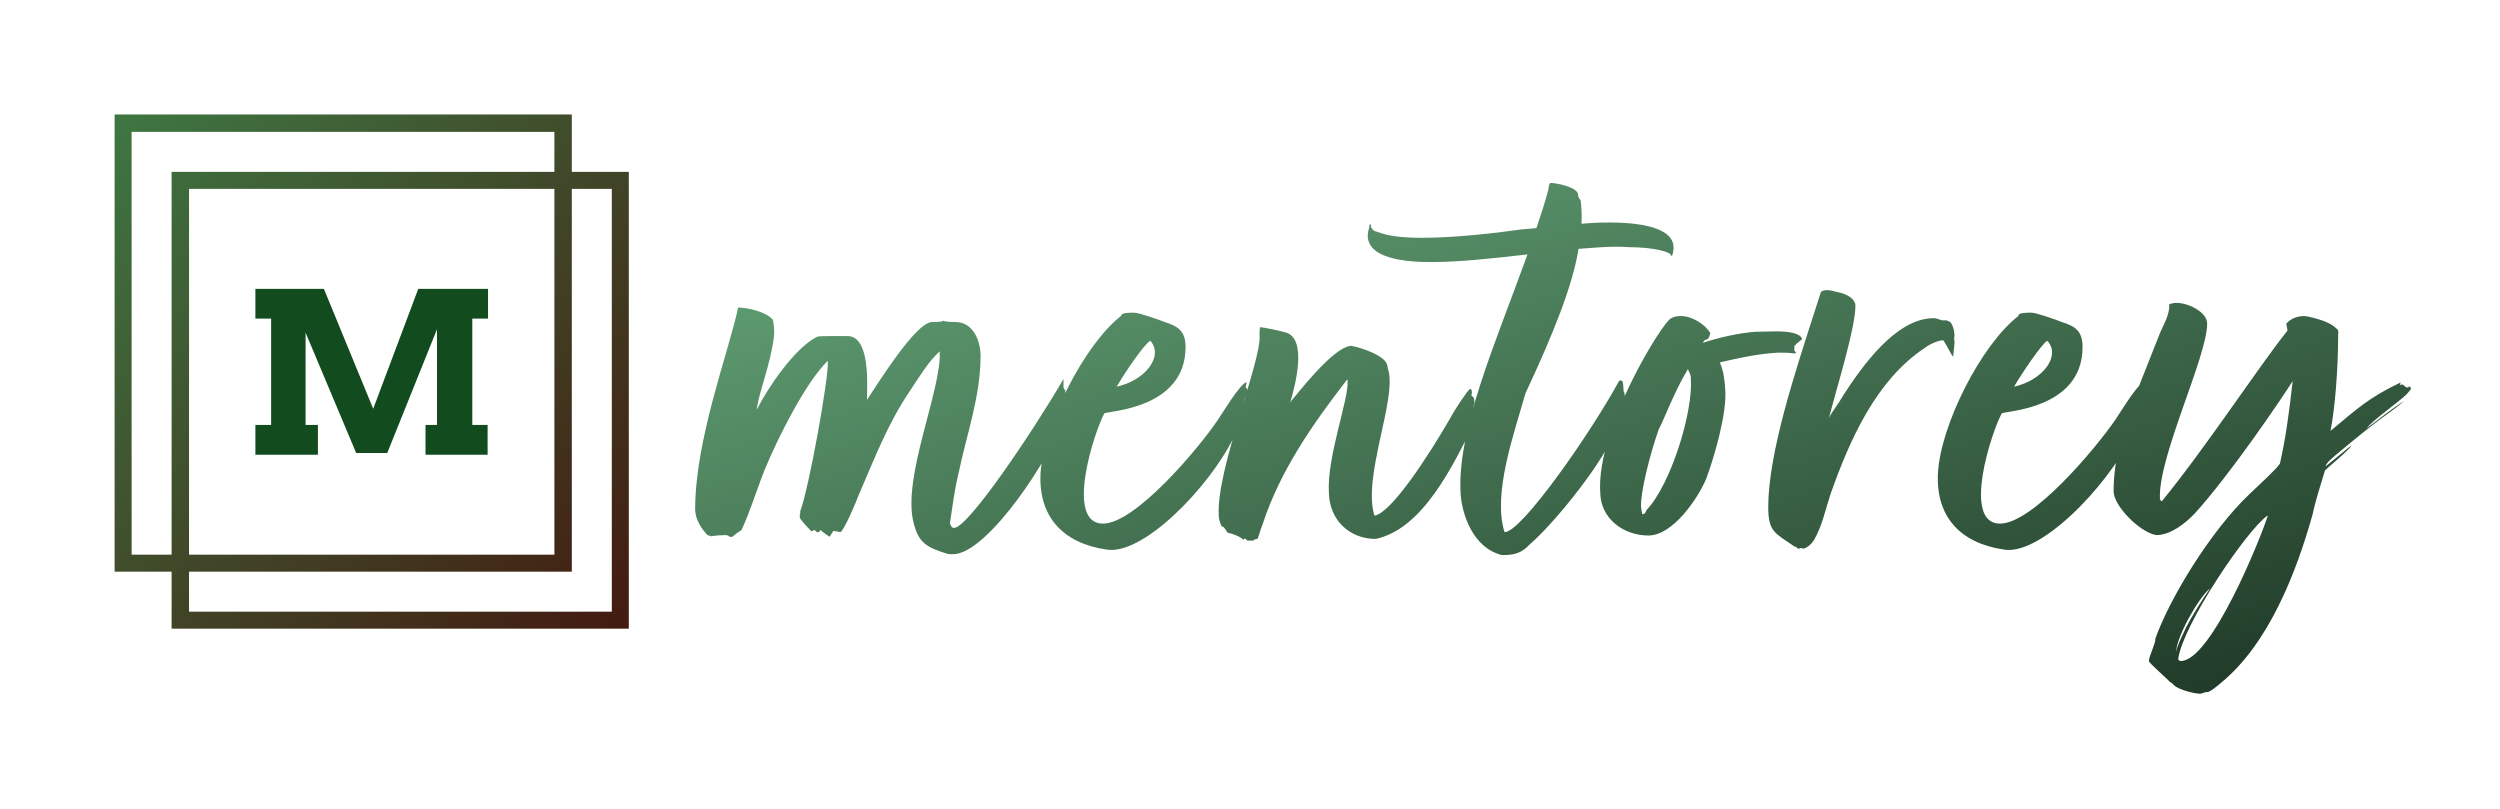
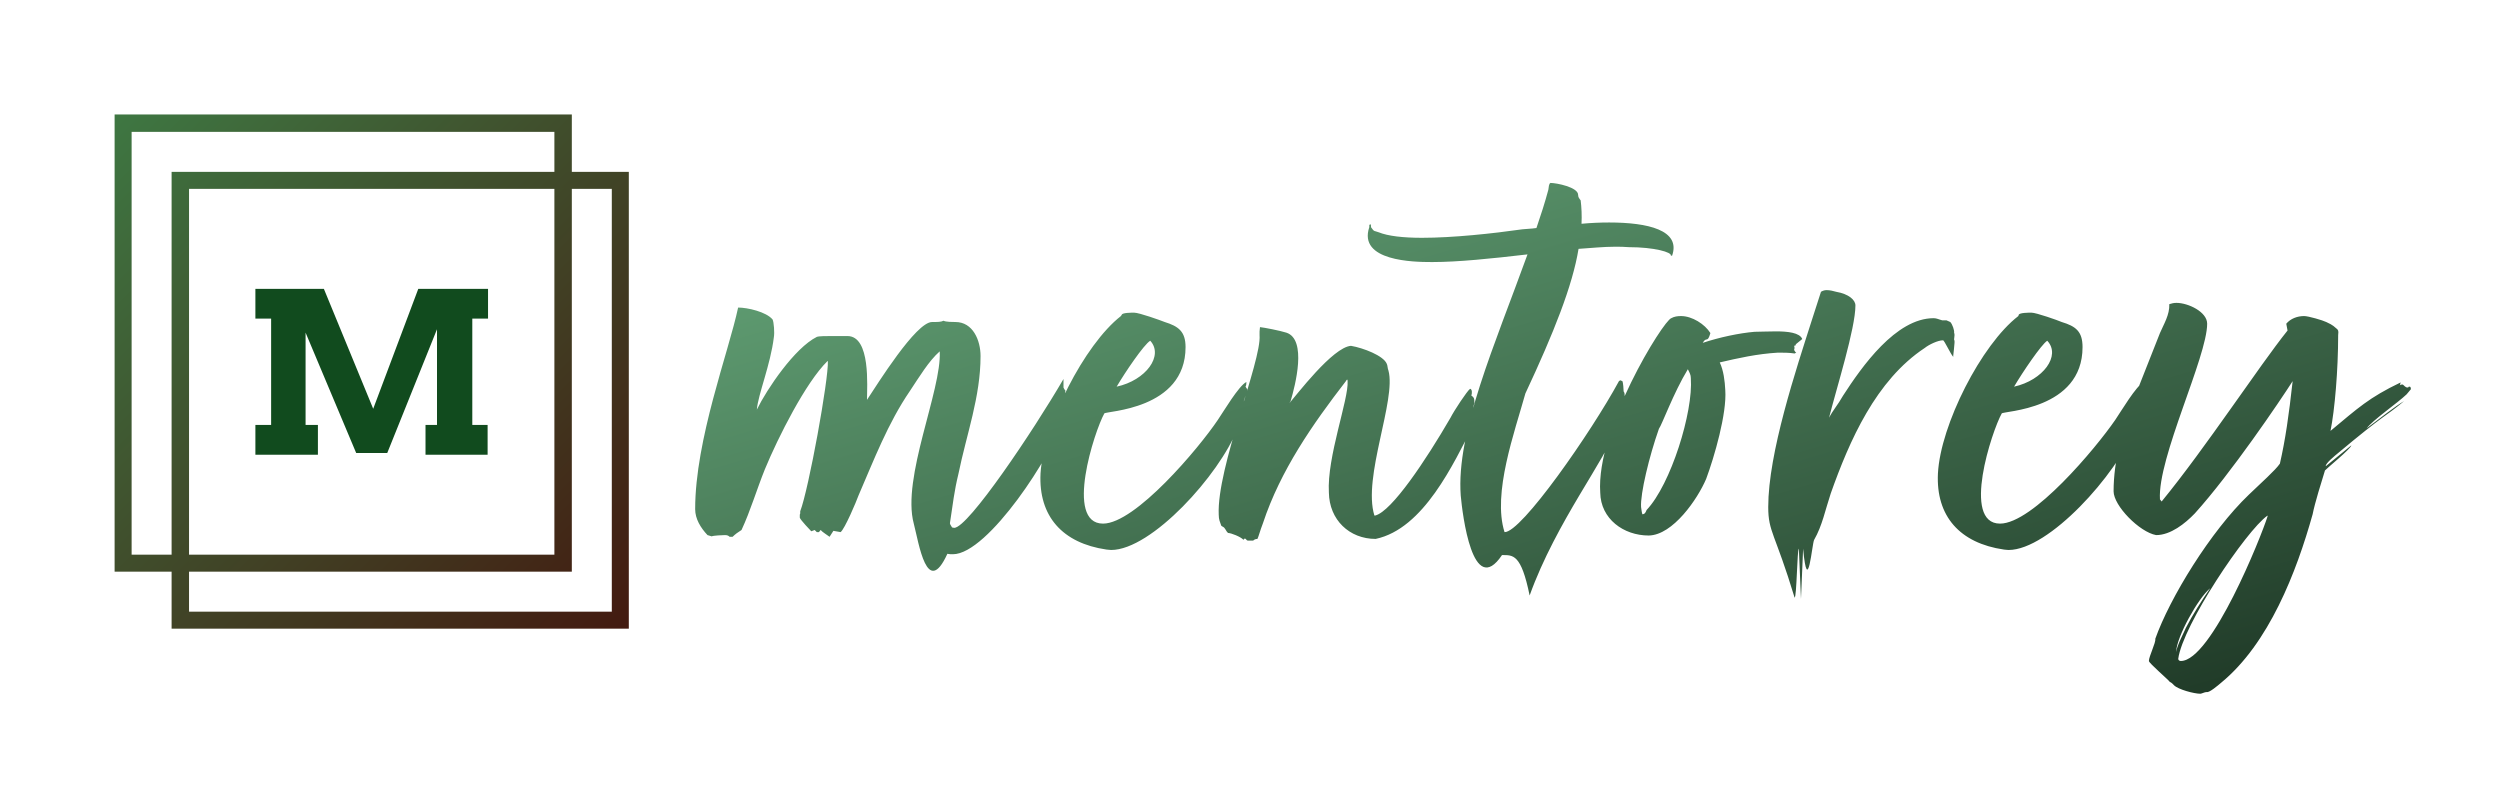
<svg xmlns="http://www.w3.org/2000/svg" version="1.1" viewBox="0 0 5.878 1.9">
  <g transform="matrix(1,0,0,1,1.663472,0.430117)">
    <g>
-       <path d=" M 0.831 0.564 C 0.837 0.565 0.839 0.564 0.834 0.559 C 0.839 0.557 0.839 0.554 0.832 0.547 C 0.829 0.546 0.823 0.544 0.828 0.538 C 0.834 0.52 0.852 0.515 0.844 0.503 C 0.842 0.498 0.841 0.498 0.841 0.497 L 0.841 0.49 L 0.842 0.49 C 0.842 0.489 0.841 0.487 0.839 0.485 L 0.837 0.481 L 0.837 0.461 C 0.766 0.583 0.613 0.811 0.58 0.811 L 0.575 0.81 C 0.573 0.806 0.57 0.803 0.57 0.8 C 0.577 0.754 0.58 0.725 0.59 0.684 C 0.609 0.591 0.642 0.503 0.642 0.407 C 0.642 0.37 0.624 0.327 0.583 0.327 C 0.578 0.327 0.56 0.327 0.555 0.324 C 0.549 0.327 0.541 0.327 0.528 0.327 C 0.49 0.327 0.399 0.474 0.375 0.51 C 0.375 0.479 0.384 0.36 0.329 0.36 C 0.324 0.36 0.31 0.36 0.293 0.36 C 0.279 0.36 0.262 0.36 0.257 0.362 C 0.205 0.388 0.14 0.484 0.116 0.533 C 0.119 0.497 0.148 0.428 0.156 0.363 C 0.158 0.352 0.156 0.327 0.153 0.321 C 0.138 0.303 0.094 0.293 0.072 0.293 C 0.05 0.397 -0.029 0.603 -0.029 0.767 C -0.029 0.79 -0.016 0.811 0 0.828 L 0.01 0.831 C 0.013 0.829 0.036 0.828 0.041 0.828 C 0.046 0.828 0.049 0.829 0.052 0.832 L 0.059 0.832 C 0.065 0.826 0.072 0.821 0.08 0.816 C 0.101 0.771 0.116 0.72 0.135 0.673 C 0.166 0.598 0.231 0.469 0.282 0.419 L 0.283 0.419 C 0.285 0.461 0.238 0.72 0.218 0.772 L 0.218 0.777 L 0.217 0.78 L 0.217 0.787 C 0.218 0.792 0.243 0.818 0.244 0.819 L 0.252 0.816 L 0.257 0.821 L 0.262 0.821 L 0.266 0.816 C 0.27 0.821 0.282 0.828 0.287 0.832 L 0.296 0.818 L 0.313 0.821 C 0.323 0.813 0.35 0.749 0.355 0.735 C 0.391 0.652 0.424 0.565 0.476 0.489 C 0.498 0.456 0.52 0.419 0.546 0.396 C 0.551 0.487 0.456 0.694 0.485 0.801 C 0.497 0.847 0.516 0.857 0.564 0.872 C 0.569 0.873 0.572 0.873 0.577 0.873 C 0.66 0.873 0.815 0.632 0.831 0.564 M 0.823 0.562 C 0.828 0.562 0.829 0.562 0.832 0.559 C 0.831 0.562 0.831 0.564 0.831 0.564 C 0.829 0.564 0.828 0.564 0.823 0.562 M 1.267 0.468 C 1.249 0.477 1.213 0.538 1.2 0.557 C 1.155 0.624 1.006 0.801 0.93 0.801 C 0.839 0.801 0.91 0.583 0.933 0.542 C 0.936 0.536 1.124 0.534 1.124 0.386 C 1.124 0.349 1.107 0.337 1.075 0.327 C 1.065 0.323 1.015 0.305 1.003 0.305 C 0.997 0.305 0.975 0.305 0.974 0.31 L 0.972 0.313 C 0.886 0.38 0.79 0.569 0.783 0.683 C 0.778 0.784 0.835 0.847 0.938 0.862 C 0.941 0.862 0.945 0.863 0.949 0.863 C 1.044 0.863 1.204 0.686 1.246 0.578 C 1.251 0.562 1.267 0.544 1.269 0.523 L 1.265 0.518 C 1.265 0.518 1.261 0.516 1.261 0.515 C 1.261 0.507 1.269 0.495 1.269 0.485 L 1.265 0.479 C 1.267 0.476 1.267 0.471 1.267 0.468 M 1.041 0.371 C 1.073 0.406 1.031 0.464 0.962 0.479 C 0.982 0.445 1.026 0.38 1.041 0.371 M 1.793 0.484 C 1.786 0.489 1.755 0.536 1.747 0.552 C 1.689 0.652 1.609 0.772 1.57 0.782 L 1.568 0.782 C 1.54 0.692 1.62 0.51 1.601 0.441 C 1.599 0.437 1.599 0.428 1.597 0.425 C 1.589 0.406 1.542 0.388 1.513 0.383 C 1.47 0.386 1.384 0.5 1.368 0.518 L 1.371 0.513 C 1.382 0.476 1.41 0.368 1.361 0.352 C 1.345 0.347 1.309 0.34 1.299 0.339 L 1.298 0.349 C 1.298 0.35 1.298 0.357 1.298 0.358 C 1.303 0.419 1.197 0.67 1.202 0.78 C 1.202 0.792 1.205 0.797 1.208 0.806 L 1.211 0.808 C 1.218 0.811 1.218 0.818 1.224 0.823 C 1.231 0.823 1.254 0.832 1.26 0.839 L 1.263 0.836 C 1.268 0.837 1.265 0.839 1.27 0.841 C 1.275 0.841 1.276 0.841 1.278 0.841 C 1.278 0.841 1.28 0.841 1.283 0.841 C 1.285 0.839 1.288 0.837 1.293 0.837 C 1.296 0.831 1.299 0.818 1.306 0.8 C 1.347 0.676 1.423 0.567 1.501 0.466 C 1.501 0.466 1.505 0.458 1.505 0.466 C 1.508 0.508 1.456 0.645 1.461 0.728 C 1.462 0.792 1.509 0.837 1.571 0.837 C 1.684 0.813 1.754 0.66 1.801 0.569 C 1.804 0.552 1.796 0.536 1.803 0.518 C 1.803 0.51 1.804 0.505 1.796 0.5 C 1.798 0.494 1.798 0.485 1.793 0.484 M 1.706 0.186 C 1.763 0.186 1.843 0.178 1.928 0.168 C 1.851 0.381 1.76 0.586 1.771 0.735 C 1.775 0.779 1.799 0.858 1.868 0.875 C 1.894 0.875 1.913 0.872 1.933 0.85 C 1.995 0.797 2.117 0.643 2.133 0.582 L 2.133 0.569 C 2.135 0.564 2.138 0.552 2.141 0.542 C 2.141 0.539 2.157 0.507 2.156 0.505 C 2.157 0.5 2.156 0.497 2.156 0.494 L 2.154 0.49 C 2.154 0.487 2.153 0.469 2.151 0.466 L 2.146 0.464 L 2.143 0.466 C 2.078 0.586 1.913 0.823 1.874 0.821 C 1.845 0.73 1.898 0.585 1.923 0.495 C 1.99 0.352 2.034 0.241 2.048 0.155 C 2.078 0.153 2.107 0.15 2.133 0.15 C 2.144 0.15 2.156 0.15 2.166 0.151 C 2.226 0.151 2.268 0.163 2.265 0.171 L 2.268 0.171 C 2.289 0.111 2.211 0.093 2.12 0.093 C 2.099 0.093 2.076 0.094 2.055 0.096 C 2.056 0.077 2.055 0.057 2.053 0.041 C 2.05 0.037 2.047 0.034 2.047 0.028 C 2.047 0.01 1.996 0 1.982 0 C 1.978 0.002 1.978 0.01 1.977 0.016 C 1.969 0.046 1.959 0.077 1.949 0.106 C 1.936 0.108 1.923 0.108 1.916 0.109 C 1.846 0.119 1.753 0.129 1.68 0.129 C 1.636 0.129 1.6 0.125 1.578 0.116 C 1.568 0.112 1.568 0.116 1.56 0.104 C 1.56 0.104 1.561 0.093 1.556 0.099 L 1.556 0.104 C 1.529 0.184 1.661 0.186 1.701 0.186 C 1.703 0.186 1.705 0.186 1.706 0.186 M 2.517 0.399 C 2.53 0.399 2.543 0.399 2.556 0.401 L 2.56 0.399 C 2.558 0.399 2.555 0.393 2.555 0.393 C 2.555 0.391 2.555 0.389 2.556 0.389 L 2.555 0.383 L 2.56 0.381 L 2.558 0.38 L 2.574 0.367 C 2.568 0.352 2.54 0.349 2.512 0.349 C 2.493 0.349 2.472 0.35 2.462 0.35 C 2.426 0.353 2.379 0.363 2.34 0.376 C 2.349 0.36 2.351 0.378 2.358 0.353 C 2.345 0.332 2.315 0.313 2.289 0.313 C 2.281 0.313 2.273 0.314 2.266 0.318 C 2.247 0.324 2.089 0.578 2.099 0.728 C 2.1 0.79 2.154 0.829 2.213 0.829 C 2.27 0.828 2.328 0.743 2.348 0.696 C 2.367 0.645 2.397 0.542 2.393 0.487 C 2.392 0.466 2.389 0.441 2.38 0.422 C 2.423 0.412 2.467 0.402 2.517 0.399 M 2.195 0.762 C 2.193 0.731 2.214 0.643 2.237 0.578 C 2.244 0.569 2.271 0.494 2.305 0.438 C 2.309 0.446 2.312 0.451 2.312 0.459 C 2.318 0.538 2.265 0.709 2.208 0.769 C 2.206 0.774 2.204 0.779 2.198 0.779 C 2.196 0.772 2.196 0.767 2.195 0.762 M 2.929 0.409 L 2.929 0.406 C 2.929 0.406 2.932 0.38 2.932 0.376 L 2.932 0.371 C 2.929 0.367 2.934 0.36 2.931 0.352 C 2.932 0.347 2.927 0.332 2.922 0.327 L 2.913 0.323 L 2.903 0.323 C 2.895 0.321 2.89 0.318 2.883 0.318 C 2.794 0.318 2.714 0.432 2.67 0.5 C 2.657 0.523 2.647 0.533 2.637 0.552 C 2.655 0.481 2.699 0.342 2.699 0.288 C 2.699 0.275 2.683 0.261 2.654 0.256 C 2.647 0.254 2.639 0.252 2.631 0.252 C 2.626 0.252 2.621 0.254 2.618 0.256 L 2.598 0.318 C 2.559 0.44 2.494 0.635 2.494 0.762 C 2.494 0.821 2.51 0.823 2.556 0.855 C 2.561 0.855 2.562 0.86 2.566 0.86 L 2.571 0.858 L 2.576 0.86 C 2.587 0.858 2.597 0.847 2.602 0.839 C 2.621 0.806 2.628 0.769 2.641 0.73 C 2.685 0.606 2.747 0.464 2.862 0.388 C 2.872 0.38 2.893 0.37 2.905 0.37 C 2.908 0.37 2.922 0.401 2.929 0.409 M 3.377 0.468 C 3.359 0.477 3.323 0.538 3.31 0.557 C 3.264 0.624 3.116 0.801 3.039 0.801 C 2.948 0.801 3.02 0.583 3.043 0.542 C 3.046 0.536 3.233 0.534 3.233 0.386 C 3.233 0.349 3.217 0.337 3.184 0.327 C 3.175 0.323 3.124 0.305 3.113 0.305 C 3.106 0.305 3.085 0.305 3.083 0.31 L 3.082 0.313 C 2.995 0.38 2.899 0.569 2.893 0.683 C 2.888 0.784 2.945 0.847 3.048 0.862 C 3.051 0.862 3.054 0.863 3.059 0.863 C 3.154 0.863 3.313 0.686 3.356 0.578 C 3.36 0.562 3.377 0.544 3.378 0.523 L 3.375 0.518 C 3.375 0.518 3.37 0.516 3.37 0.515 C 3.37 0.507 3.378 0.495 3.378 0.485 L 3.375 0.479 C 3.377 0.476 3.377 0.471 3.377 0.468 M 3.15 0.371 C 3.183 0.406 3.14 0.464 3.072 0.479 C 3.092 0.445 3.136 0.38 3.15 0.371 M 3.816 0.583 C 3.826 0.534 3.834 0.44 3.834 0.358 C 3.834 0.352 3.836 0.349 3.832 0.344 C 3.818 0.331 3.813 0.331 3.806 0.327 C 3.798 0.323 3.764 0.313 3.754 0.313 C 3.738 0.313 3.722 0.319 3.712 0.331 L 3.715 0.347 C 3.647 0.432 3.523 0.622 3.419 0.749 L 3.415 0.744 C 3.409 0.647 3.526 0.409 3.526 0.331 C 3.526 0.303 3.481 0.282 3.454 0.282 C 3.448 0.282 3.443 0.283 3.437 0.285 C 3.438 0.31 3.424 0.332 3.415 0.353 L 3.355 0.505 C 3.327 0.575 3.306 0.653 3.306 0.725 C 3.306 0.759 3.367 0.821 3.406 0.828 C 3.44 0.828 3.474 0.801 3.497 0.777 C 3.582 0.683 3.697 0.513 3.727 0.466 C 3.718 0.547 3.71 0.603 3.697 0.66 C 3.686 0.676 3.653 0.705 3.624 0.733 C 3.534 0.819 3.438 0.976 3.404 1.072 C 3.406 1.08 3.389 1.113 3.389 1.124 C 3.389 1.129 3.437 1.17 3.438 1.173 C 3.443 1.175 3.448 1.181 3.448 1.181 C 3.458 1.191 3.495 1.201 3.51 1.201 C 3.513 1.201 3.52 1.197 3.525 1.197 C 3.531 1.199 3.552 1.181 3.559 1.175 C 3.671 1.083 3.736 0.915 3.774 0.779 C 3.779 0.753 3.795 0.702 3.803 0.676 C 3.805 0.673 3.865 0.624 3.865 0.617 L 3.805 0.666 C 3.803 0.66 3.828 0.64 3.834 0.635 C 3.945 0.542 3.942 0.552 3.989 0.513 C 3.971 0.523 3.93 0.555 3.901 0.577 C 3.916 0.557 3.973 0.518 3.995 0.497 L 4.005 0.485 C 4.005 0.484 4.005 0.479 4.002 0.479 L 4 0.479 C 3.999 0.481 3.999 0.481 3.997 0.481 C 3.992 0.481 3.989 0.476 3.986 0.474 C 3.982 0.474 3.981 0.474 3.979 0.476 L 3.981 0.469 C 3.906 0.505 3.881 0.529 3.816 0.583 M 3.464 1.124 C 3.461 1.124 3.458 1.122 3.458 1.119 C 3.468 1.041 3.617 0.818 3.668 0.782 L 3.668 0.784 C 3.653 0.832 3.536 1.124 3.464 1.124 M 3.533 0.953 C 3.513 0.982 3.492 1.015 3.476 1.046 C 3.472 1.056 3.456 1.085 3.453 1.103 C 3.454 1.067 3.505 0.976 3.533 0.953" fill="url(#gradient-6c3c6696-9ed9-4b45-8df2-4958076cd193)" fill-rule="nonzero" />
+       <path d=" M 0.831 0.564 C 0.837 0.565 0.839 0.564 0.834 0.559 C 0.839 0.557 0.839 0.554 0.832 0.547 C 0.829 0.546 0.823 0.544 0.828 0.538 C 0.834 0.52 0.972 0.515 0.844 0.503 C 0.842 0.498 0.841 0.498 0.841 0.497 L 0.841 0.49 L 0.842 0.49 C 0.842 0.489 0.841 0.487 0.839 0.485 L 0.837 0.481 L 0.837 0.461 C 0.766 0.583 0.613 0.811 0.58 0.811 L 0.575 0.81 C 0.573 0.806 0.57 0.803 0.57 0.8 C 0.577 0.754 0.58 0.725 0.59 0.684 C 0.609 0.591 0.642 0.503 0.642 0.407 C 0.642 0.37 0.624 0.327 0.583 0.327 C 0.578 0.327 0.56 0.327 0.555 0.324 C 0.549 0.327 0.541 0.327 0.528 0.327 C 0.49 0.327 0.399 0.474 0.375 0.51 C 0.375 0.479 0.384 0.36 0.329 0.36 C 0.324 0.36 0.31 0.36 0.293 0.36 C 0.279 0.36 0.262 0.36 0.257 0.362 C 0.205 0.388 0.14 0.484 0.116 0.533 C 0.119 0.497 0.148 0.428 0.156 0.363 C 0.158 0.352 0.156 0.327 0.153 0.321 C 0.138 0.303 0.094 0.293 0.072 0.293 C 0.05 0.397 -0.029 0.603 -0.029 0.767 C -0.029 0.79 -0.016 0.811 0 0.828 L 0.01 0.831 C 0.013 0.829 0.036 0.828 0.041 0.828 C 0.046 0.828 0.049 0.829 0.052 0.832 L 0.059 0.832 C 0.065 0.826 0.072 0.821 0.08 0.816 C 0.101 0.771 0.116 0.72 0.135 0.673 C 0.166 0.598 0.231 0.469 0.282 0.419 L 0.283 0.419 C 0.285 0.461 0.238 0.72 0.218 0.772 L 0.218 0.777 L 0.217 0.78 L 0.217 0.787 C 0.218 0.792 0.243 0.818 0.244 0.819 L 0.252 0.816 L 0.257 0.821 L 0.262 0.821 L 0.266 0.816 C 0.27 0.821 0.282 0.828 0.287 0.832 L 0.296 0.818 L 0.313 0.821 C 0.323 0.813 0.35 0.749 0.355 0.735 C 0.391 0.652 0.424 0.565 0.476 0.489 C 0.498 0.456 0.52 0.419 0.546 0.396 C 0.551 0.487 0.456 0.694 0.485 0.801 C 0.497 0.847 0.516 0.977 0.564 0.872 C 0.569 0.873 0.572 0.873 0.577 0.873 C 0.66 0.873 0.815 0.632 0.831 0.564 M 0.823 0.562 C 0.828 0.562 0.829 0.562 0.832 0.559 C 0.831 0.562 0.831 0.564 0.831 0.564 C 0.829 0.564 0.828 0.564 0.823 0.562 M 1.267 0.468 C 1.249 0.477 1.213 0.538 1.2 0.557 C 1.155 0.624 1.006 0.801 0.93 0.801 C 0.839 0.801 0.91 0.583 0.933 0.542 C 0.936 0.536 1.124 0.534 1.124 0.386 C 1.124 0.349 1.107 0.337 1.075 0.327 C 1.065 0.323 1.015 0.305 1.003 0.305 C 0.997 0.305 0.975 0.305 0.974 0.31 L 0.972 0.313 C 0.886 0.38 0.79 0.569 0.783 0.683 C 0.778 0.784 0.835 0.847 0.938 0.862 C 0.941 0.862 0.945 0.863 0.949 0.863 C 1.044 0.863 1.204 0.686 1.246 0.578 C 1.251 0.562 1.267 0.544 1.269 0.523 L 1.265 0.518 C 1.265 0.518 1.261 0.516 1.261 0.515 C 1.261 0.507 1.269 0.495 1.269 0.485 L 1.265 0.479 C 1.267 0.476 1.267 0.471 1.267 0.468 M 1.041 0.371 C 1.073 0.406 1.031 0.464 0.962 0.479 C 0.982 0.445 1.026 0.38 1.041 0.371 M 1.793 0.484 C 1.786 0.489 1.755 0.536 1.747 0.552 C 1.689 0.652 1.609 0.772 1.57 0.782 L 1.568 0.782 C 1.54 0.692 1.62 0.51 1.601 0.441 C 1.599 0.437 1.599 0.428 1.597 0.425 C 1.589 0.406 1.542 0.388 1.513 0.383 C 1.47 0.386 1.384 0.5 1.368 0.518 L 1.371 0.513 C 1.382 0.476 1.41 0.368 1.361 0.352 C 1.345 0.347 1.309 0.34 1.299 0.339 L 1.298 0.349 C 1.298 0.35 1.298 0.357 1.298 0.358 C 1.303 0.419 1.197 0.67 1.202 0.78 C 1.202 0.792 1.205 0.797 1.208 0.806 L 1.211 0.808 C 1.218 0.811 1.218 0.818 1.224 0.823 C 1.231 0.823 1.254 0.832 1.26 0.839 L 1.263 0.836 C 1.268 0.837 1.265 0.839 1.27 0.841 C 1.275 0.841 1.276 0.841 1.278 0.841 C 1.278 0.841 1.28 0.841 1.283 0.841 C 1.285 0.839 1.288 0.837 1.293 0.837 C 1.296 0.831 1.299 0.818 1.306 0.8 C 1.347 0.676 1.423 0.567 1.501 0.466 C 1.501 0.466 1.505 0.458 1.505 0.466 C 1.508 0.508 1.456 0.645 1.461 0.728 C 1.462 0.792 1.509 0.837 1.571 0.837 C 1.684 0.813 1.754 0.66 1.801 0.569 C 1.804 0.552 1.796 0.536 1.803 0.518 C 1.803 0.51 1.804 0.505 1.796 0.5 C 1.798 0.494 1.798 0.485 1.793 0.484 M 1.706 0.186 C 1.763 0.186 1.843 0.178 1.928 0.168 C 1.851 0.381 1.76 0.586 1.771 0.735 C 1.775 0.779 1.799 0.978 1.868 0.875 C 1.894 0.875 1.913 0.872 1.933 0.97 C 1.995 0.797 2.117 0.643 2.133 0.582 L 2.133 0.569 C 2.135 0.564 2.138 0.552 2.141 0.542 C 2.141 0.539 2.157 0.507 2.156 0.505 C 2.157 0.5 2.156 0.497 2.156 0.494 L 2.154 0.49 C 2.154 0.487 2.153 0.469 2.151 0.466 L 2.146 0.464 L 2.143 0.466 C 2.078 0.586 1.913 0.823 1.874 0.821 C 1.845 0.73 1.898 0.585 1.923 0.495 C 1.99 0.352 2.034 0.241 2.048 0.155 C 2.078 0.153 2.107 0.15 2.133 0.15 C 2.144 0.15 2.156 0.15 2.166 0.151 C 2.226 0.151 2.268 0.163 2.265 0.171 L 2.268 0.171 C 2.289 0.111 2.211 0.093 2.12 0.093 C 2.099 0.093 2.076 0.094 2.055 0.096 C 2.056 0.077 2.055 0.057 2.053 0.041 C 2.05 0.037 2.047 0.034 2.047 0.028 C 2.047 0.01 1.996 0 1.982 0 C 1.978 0.002 1.978 0.01 1.977 0.016 C 1.969 0.046 1.959 0.077 1.949 0.106 C 1.936 0.108 1.923 0.108 1.916 0.109 C 1.846 0.119 1.753 0.129 1.68 0.129 C 1.636 0.129 1.6 0.125 1.578 0.116 C 1.568 0.112 1.568 0.116 1.56 0.104 C 1.56 0.104 1.561 0.093 1.556 0.099 L 1.556 0.104 C 1.529 0.184 1.661 0.186 1.701 0.186 C 1.703 0.186 1.705 0.186 1.706 0.186 M 2.517 0.399 C 2.53 0.399 2.543 0.399 2.556 0.401 L 2.56 0.399 C 2.558 0.399 2.555 0.393 2.555 0.393 C 2.555 0.391 2.555 0.389 2.556 0.389 L 2.555 0.383 L 2.56 0.381 L 2.558 0.38 L 2.574 0.367 C 2.568 0.352 2.54 0.349 2.512 0.349 C 2.493 0.349 2.472 0.35 2.462 0.35 C 2.426 0.353 2.379 0.363 2.34 0.376 C 2.349 0.36 2.351 0.378 2.358 0.353 C 2.345 0.332 2.315 0.313 2.289 0.313 C 2.281 0.313 2.273 0.314 2.266 0.318 C 2.247 0.324 2.089 0.578 2.099 0.728 C 2.1 0.79 2.154 0.829 2.213 0.829 C 2.27 0.828 2.328 0.743 2.348 0.696 C 2.367 0.645 2.397 0.542 2.393 0.487 C 2.392 0.466 2.389 0.441 2.38 0.422 C 2.423 0.412 2.467 0.402 2.517 0.399 M 2.195 0.762 C 2.193 0.731 2.214 0.643 2.237 0.578 C 2.244 0.569 2.271 0.494 2.305 0.438 C 2.309 0.446 2.312 0.451 2.312 0.459 C 2.318 0.538 2.265 0.709 2.208 0.769 C 2.206 0.774 2.204 0.779 2.198 0.779 C 2.196 0.772 2.196 0.767 2.195 0.762 M 2.929 0.409 L 2.929 0.406 C 2.929 0.406 2.932 0.38 2.932 0.376 L 2.932 0.371 C 2.929 0.367 2.934 0.36 2.931 0.352 C 2.932 0.347 2.927 0.332 2.922 0.327 L 2.913 0.323 L 2.903 0.323 C 2.895 0.321 2.89 0.318 2.883 0.318 C 2.794 0.318 2.714 0.432 2.67 0.5 C 2.657 0.523 2.647 0.533 2.637 0.552 C 2.655 0.481 2.699 0.342 2.699 0.288 C 2.699 0.275 2.683 0.261 2.654 0.256 C 2.647 0.254 2.639 0.252 2.631 0.252 C 2.626 0.252 2.621 0.254 2.618 0.256 L 2.598 0.318 C 2.559 0.44 2.494 0.635 2.494 0.762 C 2.494 0.821 2.51 0.823 2.556 0.975 C 2.561 0.975 2.562 0.86 2.566 0.86 L 2.571 0.978 L 2.576 0.86 C 2.587 0.978 2.597 0.847 2.602 0.839 C 2.621 0.806 2.628 0.769 2.641 0.73 C 2.685 0.606 2.747 0.464 2.862 0.388 C 2.872 0.38 2.893 0.37 2.905 0.37 C 2.908 0.37 2.922 0.401 2.929 0.409 M 3.377 0.468 C 3.359 0.477 3.323 0.538 3.31 0.557 C 3.264 0.624 3.116 0.801 3.039 0.801 C 2.948 0.801 3.02 0.583 3.043 0.542 C 3.046 0.536 3.233 0.534 3.233 0.386 C 3.233 0.349 3.217 0.337 3.184 0.327 C 3.175 0.323 3.124 0.305 3.113 0.305 C 3.106 0.305 3.085 0.305 3.083 0.31 L 3.082 0.313 C 2.995 0.38 2.899 0.569 2.893 0.683 C 2.888 0.784 2.945 0.847 3.048 0.862 C 3.051 0.862 3.054 0.863 3.059 0.863 C 3.154 0.863 3.313 0.686 3.356 0.578 C 3.36 0.562 3.377 0.544 3.378 0.523 L 3.375 0.518 C 3.375 0.518 3.37 0.516 3.37 0.515 C 3.37 0.507 3.378 0.495 3.378 0.485 L 3.375 0.479 C 3.377 0.476 3.377 0.471 3.377 0.468 M 3.15 0.371 C 3.183 0.406 3.14 0.464 3.072 0.479 C 3.092 0.445 3.136 0.38 3.15 0.371 M 3.816 0.583 C 3.826 0.534 3.834 0.44 3.834 0.358 C 3.834 0.352 3.836 0.349 3.832 0.344 C 3.818 0.331 3.813 0.331 3.806 0.327 C 3.798 0.323 3.764 0.313 3.754 0.313 C 3.738 0.313 3.722 0.319 3.712 0.331 L 3.715 0.347 C 3.647 0.432 3.523 0.622 3.419 0.749 L 3.415 0.744 C 3.409 0.647 3.526 0.409 3.526 0.331 C 3.526 0.303 3.481 0.282 3.454 0.282 C 3.448 0.282 3.443 0.283 3.437 0.285 C 3.438 0.31 3.424 0.332 3.415 0.353 L 3.355 0.505 C 3.327 0.575 3.306 0.653 3.306 0.725 C 3.306 0.759 3.367 0.821 3.406 0.828 C 3.44 0.828 3.474 0.801 3.497 0.777 C 3.582 0.683 3.697 0.513 3.727 0.466 C 3.718 0.547 3.71 0.603 3.697 0.66 C 3.686 0.676 3.653 0.705 3.624 0.733 C 3.534 0.819 3.438 0.976 3.404 1.072 C 3.406 1.08 3.389 1.113 3.389 1.124 C 3.389 1.129 3.437 1.17 3.438 1.173 C 3.443 1.175 3.448 1.181 3.448 1.181 C 3.458 1.191 3.495 1.201 3.51 1.201 C 3.513 1.201 3.52 1.197 3.525 1.197 C 3.531 1.199 3.552 1.181 3.559 1.175 C 3.671 1.083 3.736 0.915 3.774 0.779 C 3.779 0.753 3.795 0.702 3.803 0.676 C 3.805 0.673 3.865 0.624 3.865 0.617 L 3.805 0.666 C 3.803 0.66 3.828 0.64 3.834 0.635 C 3.945 0.542 3.942 0.552 3.989 0.513 C 3.971 0.523 3.93 0.555 3.901 0.577 C 3.916 0.557 3.973 0.518 3.995 0.497 L 4.005 0.485 C 4.005 0.484 4.005 0.479 4.002 0.479 L 4 0.479 C 3.999 0.481 3.999 0.481 3.997 0.481 C 3.992 0.481 3.989 0.476 3.986 0.474 C 3.982 0.474 3.981 0.474 3.979 0.476 L 3.981 0.469 C 3.906 0.505 3.881 0.529 3.816 0.583 M 3.464 1.124 C 3.461 1.124 3.458 1.122 3.458 1.119 C 3.468 1.041 3.617 0.818 3.668 0.782 L 3.668 0.784 C 3.653 0.832 3.536 1.124 3.464 1.124 M 3.533 0.953 C 3.513 0.982 3.492 1.015 3.476 1.046 C 3.472 1.056 3.456 1.085 3.453 1.103 C 3.454 1.067 3.505 0.976 3.533 0.953" fill="url(#gradient-6c3c6696-9ed9-4b45-8df2-4958076cd193)" fill-rule="nonzero" />
    </g>
    <g />
    <g clip-path="url(#SvgjsClipPath1001)">
      <g clip-path="url(#SvgjsClipPath1000c4fa196c-a3af-49fa-8372-ba8ad215bc3f)">
        <path d=" M -0.36 -0.12 L -1.354 -0.12 L -1.354 0.874 L -0.36 0.874 Z M -1.394 -0.161 L -1.394 0.914 L -0.319 0.914 L -0.319 -0.161 Z" fill="url(#gradient-b63de59c-7cbb-433a-9d70-90c09dc32f11_0)" transform="matrix(1,0,0,1,0,0)" fill-rule="evenodd" />
      </g>
      <g clip-path="url(#SvgjsClipPath1000c4fa196c-a3af-49fa-8372-ba8ad215bc3f)">
        <path d=" M -0.225 0.014 L -1.219 0.014 L -1.219 1.008 L -0.225 1.008 Z M -1.26 -0.026 L -1.26 1.048 L -0.185 1.048 L -0.185 -0.026 Z" fill="url(#gradient-b63de59c-7cbb-433a-9d70-90c09dc32f11_1)" transform="matrix(1,0,0,1,0,0)" fill-rule="evenodd" />
      </g>
      <path d=" M -1.063 0.569 L -1.026 0.569 L -1.026 0.319 L -1.063 0.319 L -1.063 0.249 L -0.902 0.249 L -0.786 0.531 L -0.68 0.249 L -0.516 0.249 L -0.516 0.319 L -0.553 0.319 L -0.553 0.569 L -0.517 0.569 L -0.517 0.639 L -0.663 0.639 L -0.663 0.569 L -0.636 0.569 L -0.636 0.344 L -0.753 0.635 L -0.826 0.635 L -0.945 0.352 L -0.945 0.569 L -0.916 0.569 L -0.916 0.639 L -1.063 0.639 L -1.063 0.569" fill="#114b1e" transform="matrix(1,0,0,1,0,0)" fill-rule="nonzero" />
    </g>
  </g>
  <defs>
    <linearGradient id="gradient-6c3c6696-9ed9-4b45-8df2-4958076cd193" x1="0" y1="0" x2="1" y2="1">
      <stop stop-color="#67a97b" offset="0" />
      <stop stop-color="#1c3423" offset="1" />
    </linearGradient>
    <clipPath id="SvgjsClipPath1001">
      <path d=" M -1.394 -0.161 h 1.209 v 1.209 h -1.209 Z" />
    </clipPath>
    <clipPath id="SvgjsClipPath1000c4fa196c-a3af-49fa-8372-ba8ad215bc3f">
      <path d=" M -1.394 -0.161 L -0.185 -0.161 L -0.185 1.048 L -1.394 1.048 Z" />
    </clipPath>
    <linearGradient id="gradient-b63de59c-7cbb-433a-9d70-90c09dc32f11_0" x1="0" x2="1" y1="0" y2="1">
      <stop stop-color="#3e7742" offset="0" />
      <stop stop-color="#422415" offset="1" />
    </linearGradient>
    <linearGradient id="gradient-b63de59c-7cbb-433a-9d70-90c09dc32f11_1" x1="0" x2="1" y1="0" y2="1">
      <stop stop-color="#3e6c3c" offset="0" />
      <stop stop-color="#431a10" offset="1" />
    </linearGradient>
  </defs>
</svg>
